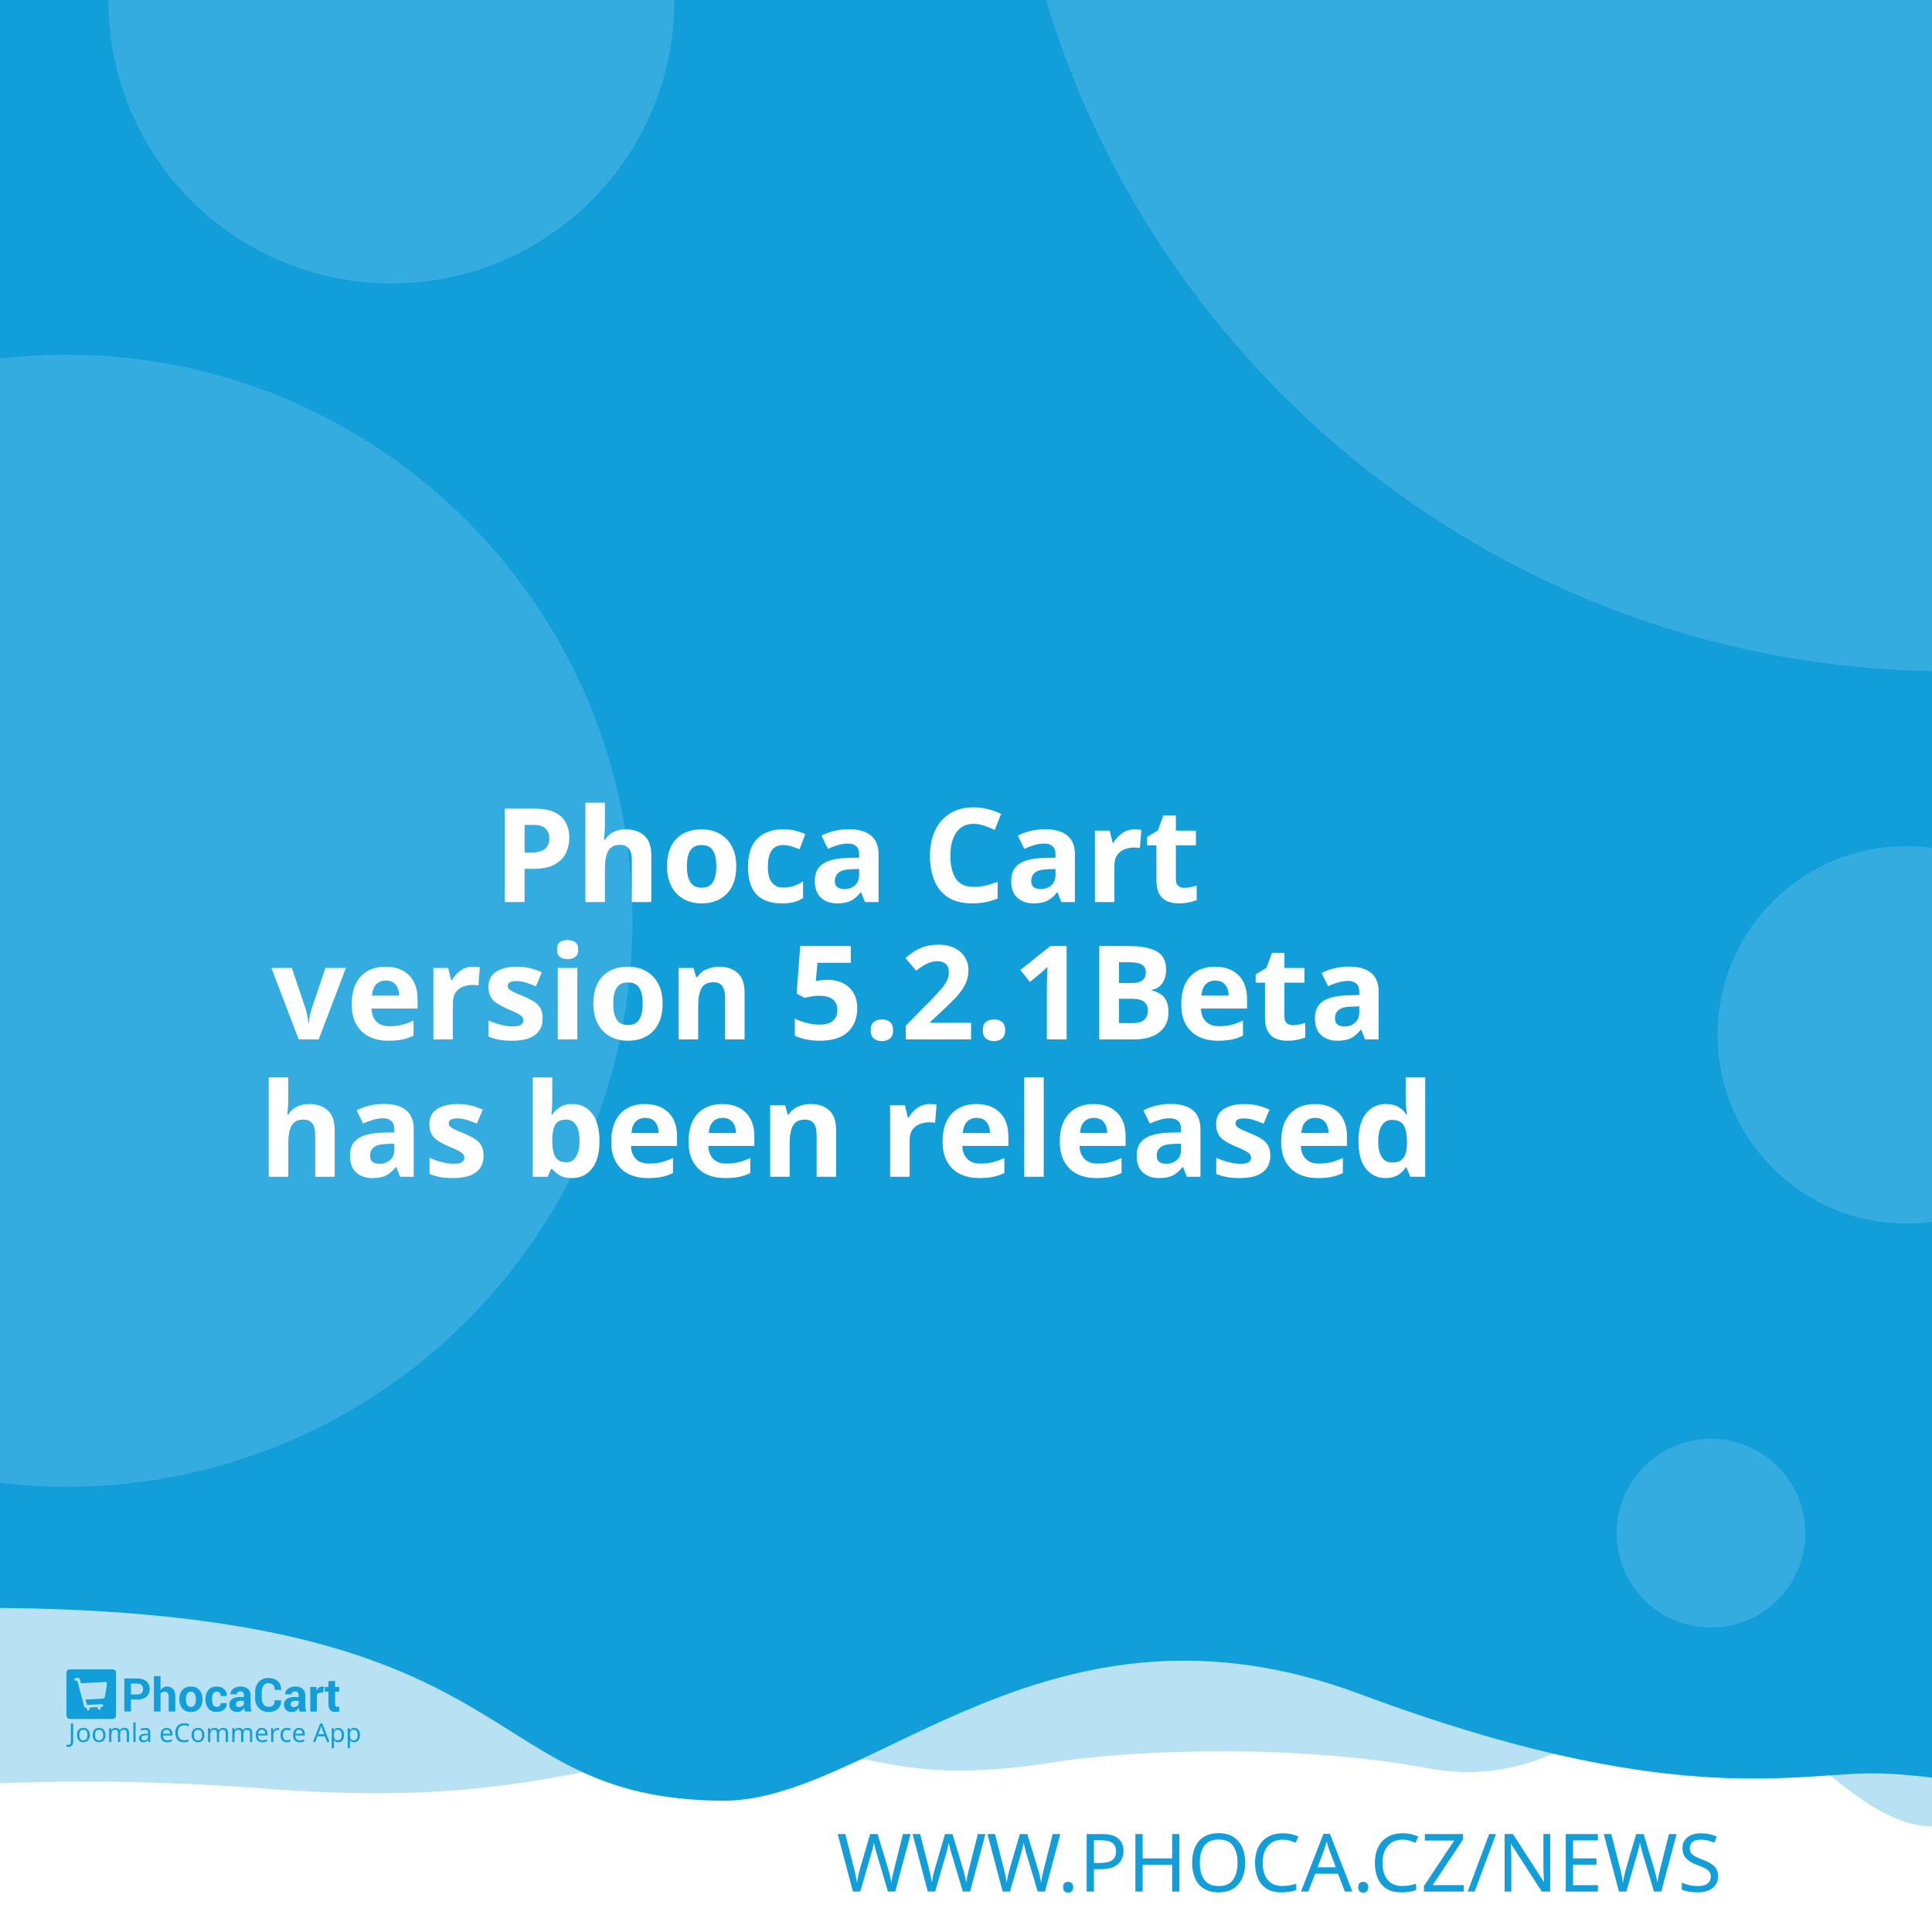
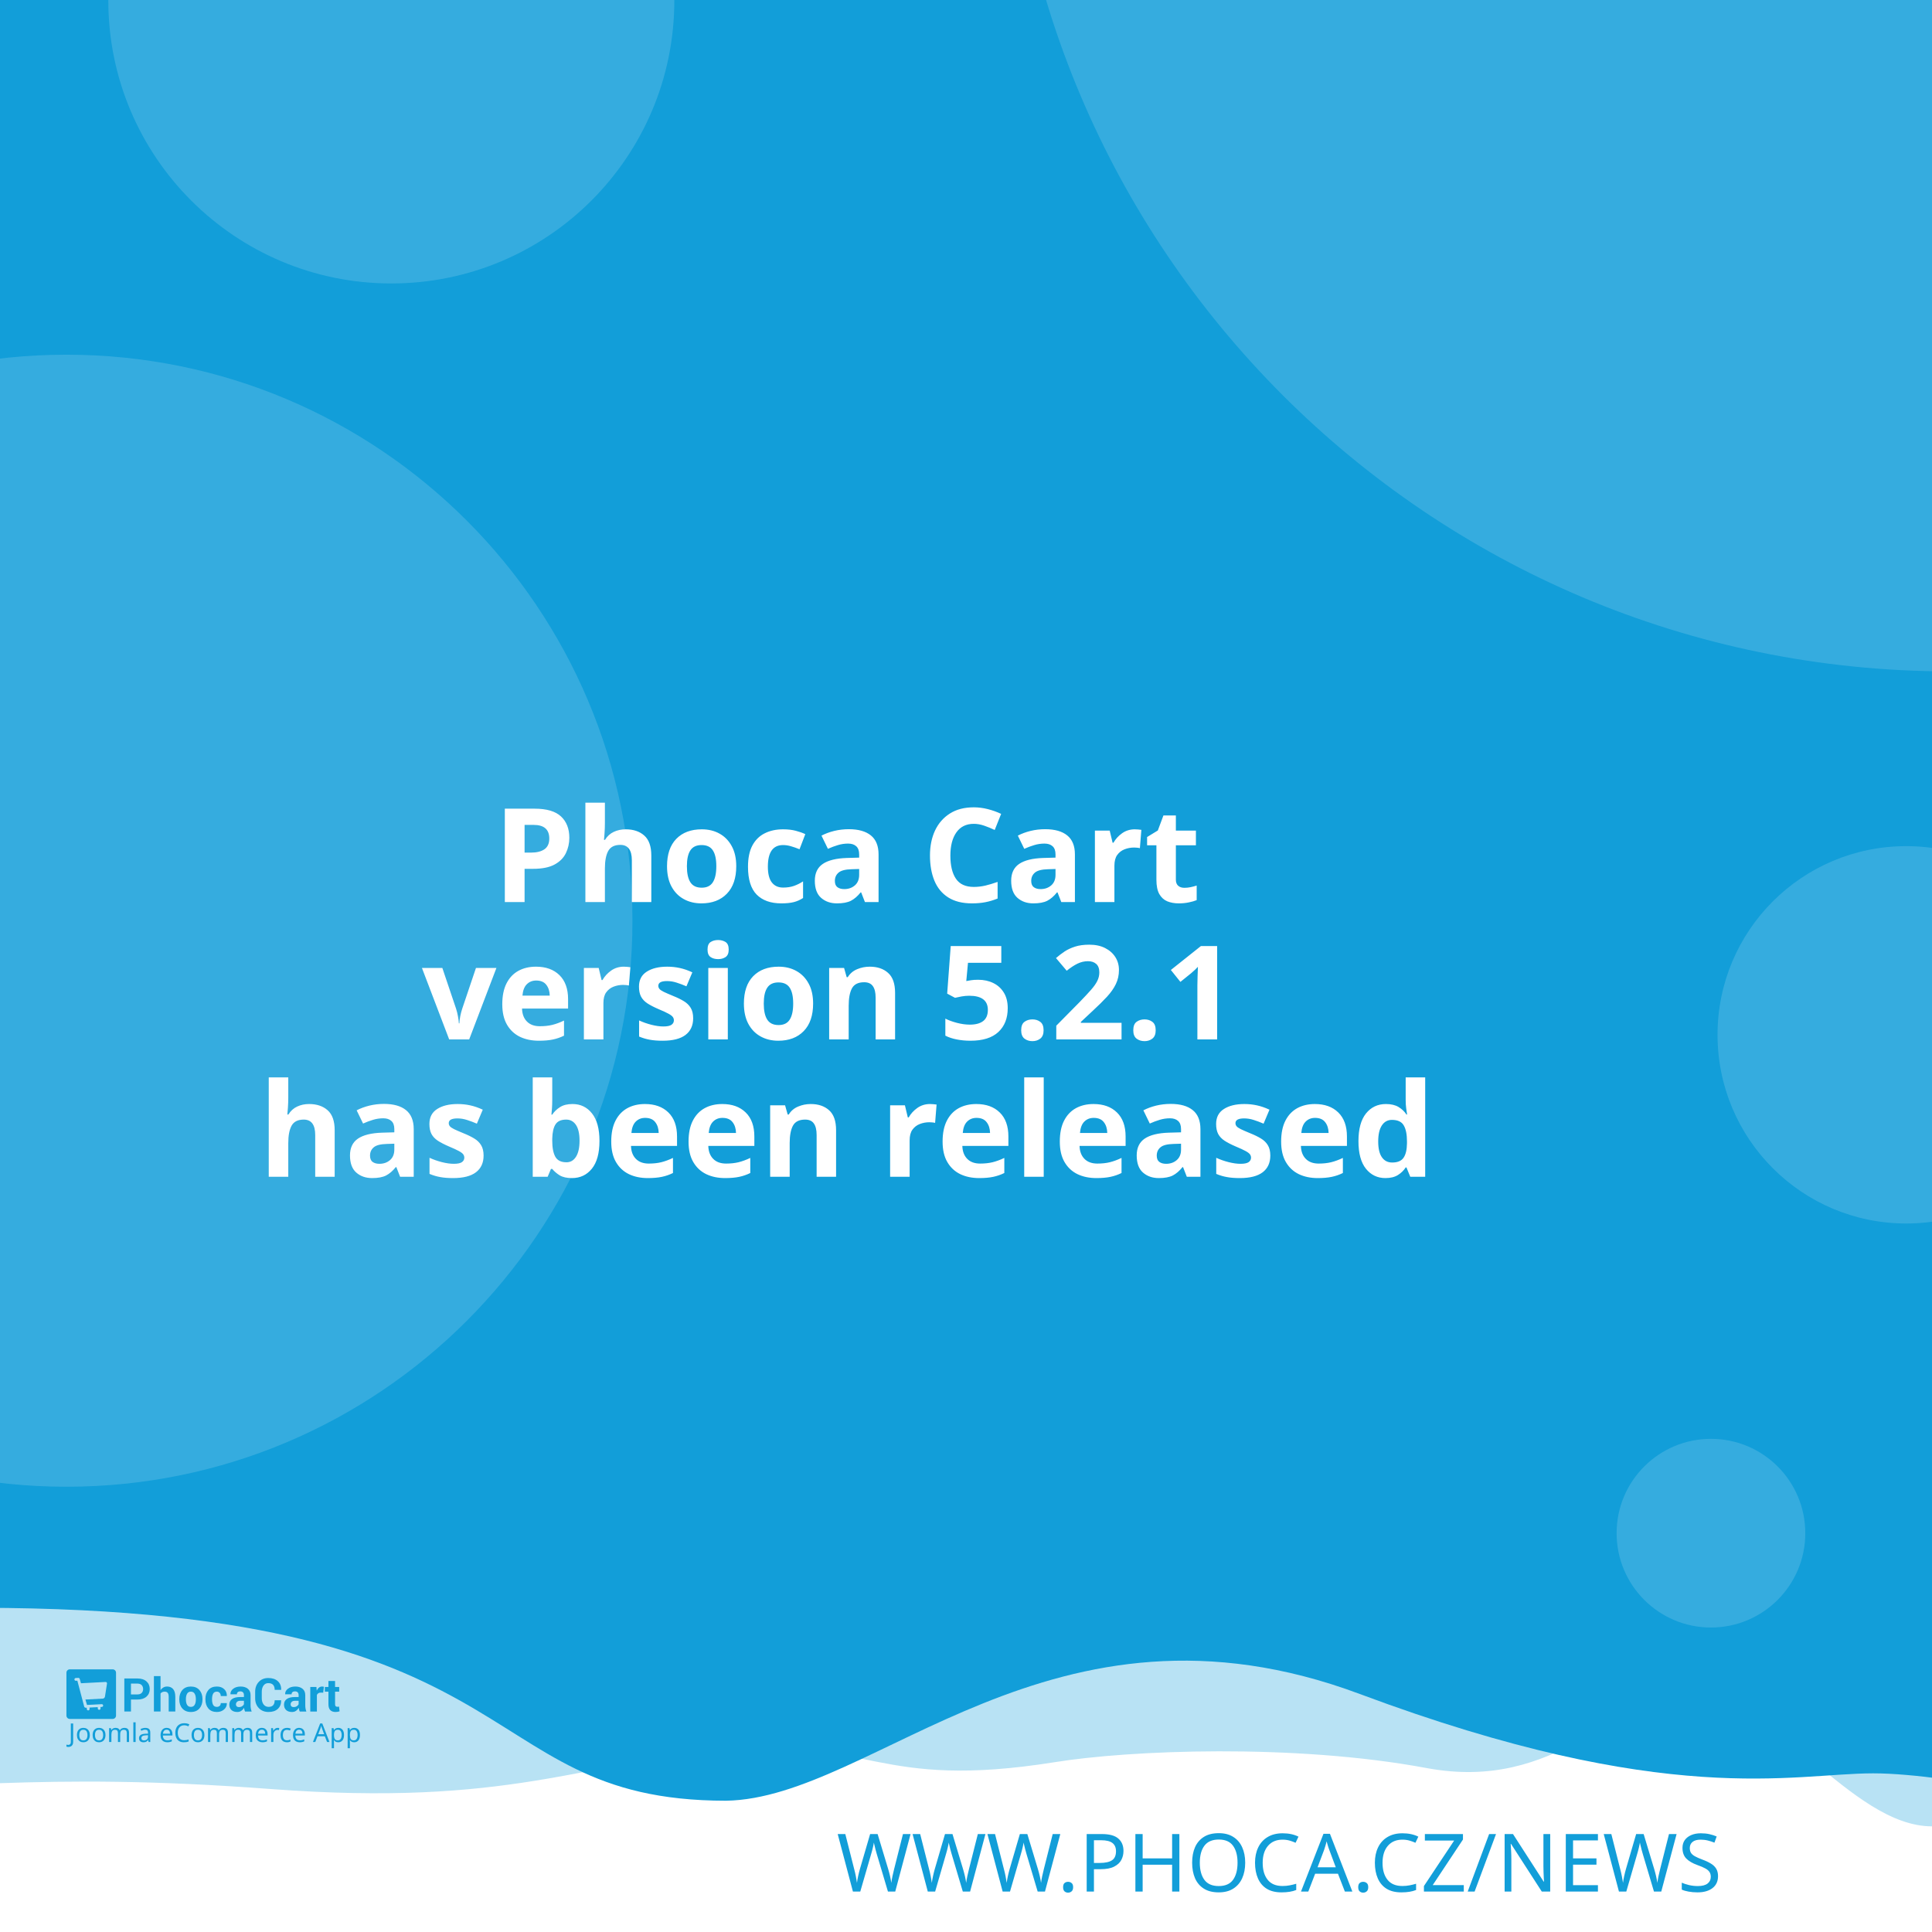
<svg xmlns="http://www.w3.org/2000/svg" width="512" height="512" viewBox="0 0 512 512" version="1.1" id="svg5">
  <defs id="defs2" />
  <g id="layer1">
    <path d="m -288.549,96.962 a 6.384,6.384 0 0 0 -6.384,6.384 v 81.087 a 6.384,6.384 0 0 0 6.384,6.384 h 81.083 a 6.384,6.384 0 0 0 6.384,-6.384 v -81.087 a 6.384,6.384 0 0 0 -6.384,-6.384 z m 16.084,16.188 c 0.591,-0.033 1.134,0.125 1.642,0.482 0.508,0.359 0.842,0.809 1.006,1.355 l 2.415,8.308 46.517,-2.44 c 0.829,-0.043 1.521,0.245 2.074,0.86 0.55,0.606 0.769,1.334 0.636,2.174 l -3.898,24.937 c -0.138,0.736 -0.57,1.497 -1.288,2.273 -0.719,0.787 -1.656,1.211 -2.797,1.272 l -32.861,1.721 3.038,10.253 27.775,-1.455 c 0.726,-0.04 1.351,0.178 1.887,0.648 0.523,0.483 0.803,1.086 0.844,1.812 0.038,0.726 -0.178,1.352 -0.648,1.887 -0.483,0.525 -1.086,0.806 -1.812,0.844 l -2.597,0.137 0.137,2.593 c 0.038,0.729 -0.178,1.356 -0.661,1.879 -0.472,0.535 -1.071,0.819 -1.8,0.856 -0.726,0.038 -1.353,-0.178 -1.879,-0.661 -0.535,-0.472 -0.814,-1.073 -0.852,-1.8 l -0.137,-2.593 -15.573,0.81 0.133,2.597 c 0.038,0.729 -0.176,1.356 -0.648,1.879 -0.483,0.535 -1.086,0.818 -1.812,0.856 -0.726,0.04 -1.352,-0.178 -1.887,-0.661 -0.525,-0.472 -0.806,-1.073 -0.844,-1.8 l -0.137,-2.597 -1.608,0.083 c -0.623,0.033 -1.193,-0.112 -1.721,-0.428 -0.515,-0.317 -0.883,-0.632 -1.11,-0.931 l -0.287,-0.507 -13.05,-49.343 -2.805,0.146 c -0.696,0.038 -1.312,-0.181 -1.858,-0.661 -0.545,-0.472 -0.835,-1.069 -0.873,-1.795 -0.038,-0.729 0.186,-1.353 0.682,-1.879 0.493,-0.535 1.083,-0.818 1.779,-0.856 z" style="fill:#ffffff;stroke-width:1;paint-order:stroke fill markers" id="path400" />
    <rect style="opacity:1;fill:#ffffff;stroke-width:5;stroke-linejoin:round;paint-order:stroke fill markers" id="rect723" width="512" height="512" x="0" y="0" />
    <path id="rect4460" style="opacity:0.3;fill:#129ed9;fill-opacity:1;stroke-width:5;stroke-linejoin:round;paint-order:stroke fill markers" d="M -256,4 H 768 v 480 c 0,0 -42.667,-10 -64,-10 -21.333,0 -42.408,10 -64,10 -21.592,0 -42.667,-10 -64,-10 -21.333,0 -42.408,10 -64,10 -21.592,0 -41.887,-34.701 -63.221,-34.701 -21.333,0 -35.645,25.795 -70.761,19.246 -35.116,-6.549 -78.862,-4.741 -98.515,-1.547 -47.289,7.533 -49.247,-6.724 -87.369,-3.311 -38.122,3.413 -56.921,15.193 -120.307,10.429 -63.387,-4.764 -84.091,0.698 -135.827,-0.116 -21.333,0 -42.408,10 -64,10 -21.592,0 -42.667,-10 -64,-10 -21.333,0 -64,10 -64,10 z" />
    <path id="rect4460-5" style="fill:#129ed9;fill-opacity:1;stroke-width:5;stroke-linejoin:round;paint-order:stroke fill markers" d="M -316,4.9999998e-7 H 708 V 480 c 0,0 -42.667,-10 -64,-10 -21.333,0 -42.408,10 -64,10 -21.592,0 -62.256,-10.048 -83.59,-10.048 -21.333,0 -54.449,9.448 -136.059,-21.03 -81.61,-30.478 -128.583,27.669 -167.971,28.291 -70.795,-0.042 -47.303,-54.288 -212.561,-50.983 C -185.439,429.534 -38.408,480 -60,480 c -21.592,0 -42.667,-10 -64,-10 -21.333,0 -42.408,10 -64,10 -21.592,0 -42.667,-10 -64,-10 -21.333,0 -64,10 -64,10 z" />
    <text xml:space="preserve" style="font-style:normal;font-weight:normal;font-size:21.333px;line-height:1.25;font-family:sans-serif;fill:#129ed9;fill-opacity:1;stroke:none" x="484.042" y="501.277" id="text2910-3-7">
      <tspan id="tspan2908-6-5" x="484.042" y="501.277" style="font-style:normal;font-variant:normal;font-weight:300;font-stretch:normal;font-size:21.333px;font-family:Montserrat;-inkscape-font-specification:'Montserrat Light';text-align:end;text-anchor:end;fill:#129ed9;fill-opacity:1">WWW.PHOCA.CZ/NEWS</tspan>
    </text>
    <text xml:space="preserve" style="font-style:normal;font-variant:normal;font-weight:600;font-stretch:normal;font-size:34.667px;line-height:1.05;font-family:Rubik;-inkscape-font-specification:'Rubik Semi-Bold';fill:#ffffff;fill-opacity:1;stroke:none" x="256" y="165" id="text11252">
      <tspan x="256" y="165" id="tspan403" style="text-align:center;text-anchor:middle" />
      <tspan x="256" y="202.659" style="font-size:34.667px;text-align:center;text-anchor:middle" id="tspan442" />
      <tspan x="256" y="239.059" style="font-size:34.667px;text-align:center;text-anchor:middle" id="tspan444">Phoca Cart</tspan>
-       <tspan x="256" y="275.459" id="tspan1992" style="font-size:34.667px;text-align:center;text-anchor:middle">version 5.2.1Beta
+       <tspan x="256" y="275.459" id="tspan1992" style="font-size:34.667px;text-align:center;text-anchor:middle">version 5.2.1
</tspan>
      <tspan x="256" y="311.859" id="tspan2906" style="font-size:34.667px;text-align:center;text-anchor:middle">has been released</tspan>
      <tspan x="256" y="348.259" id="tspan1994" style="font-size:34.667px" />
    </text>
    <circle style="opacity:0.15;fill:#ffffff;fill-opacity:1;stroke-width:5;stroke-linejoin:round;paint-order:stroke fill markers" id="path8376" cx="516.67" cy="-72.081" r="250" />
    <circle style="opacity:0.15;fill:#ffffff;fill-opacity:1;stroke-width:5;stroke-linejoin:round;paint-order:stroke fill markers" id="path8376-9" cx="17.604" cy="244" r="150" />
    <circle style="opacity:0.15;fill:#ffffff;fill-opacity:1;stroke-width:5;stroke-linejoin:round;paint-order:stroke fill markers" id="path8376-6" cx="103.704" cy="0.117" r="75" />
    <circle style="opacity:0.15;fill:#ffffff;fill-opacity:1;stroke-width:5;stroke-linejoin:round;paint-order:stroke fill markers" id="path8376-6-2" cx="505.168" cy="274.238" r="50" />
    <g id="g8950" transform="matrix(0.298069,0,0,0.298069,107.3348,335.2596)" style="fill:#129ed9;fill-opacity:1;stroke-width:3.355">
      <g id="g895" transform="translate(-301.0409,359.4151)" style="fill:#129ed9;fill-opacity:1;stroke-width:3.355">
        <g transform="matrix(1.3333,0,0,-1.3333,-75.59,850.15)" fill="#ffffff" image-rendering="optimizeQuality" id="g280" style="clip-rule:evenodd;fill:#129ed9;fill-opacity:1;stroke-width:8.934;shape-rendering:geometricPrecision">
          <path d="m 99.728,617.49 v -7.994 h -4.423 v 22.031 h 8.784 c 2.532,0 4.527,-0.646 5.979,-1.937 1.452,-1.291 2.181,-2.99 2.181,-5.097 0,-2.107 -0.729,-3.801 -2.181,-5.082 -1.452,-1.281 -3.446,-1.921 -5.979,-1.921 z m 0,3.408 h 4.361 c 1.23,0 2.165,0.336 2.801,1.002 0.635,0.671 0.951,1.523 0.951,2.561 0,1.059 -0.315,1.932 -0.946,2.623 -0.63,0.687 -1.566,1.033 -2.806,1.033 H 99.728 Z" id="path262" style="fill:#129ed9;fill-opacity:1;stroke-width:3.355" />
          <path d="m 119.45,623.79 c 0.517,0.749 1.147,1.327 1.891,1.746 0.749,0.418 1.576,0.63 2.485,0.63 1.705,0 3.043,-0.568 4.02,-1.704 0.971,-1.131 1.457,-2.887 1.457,-5.252 v -9.714 h -4.418 v 9.76 c 0,1.276 -0.227,2.174 -0.677,2.706 -0.445,0.532 -1.116,0.795 -2.005,0.795 -0.605,0 -1.137,-0.108 -1.602,-0.325 -0.465,-0.217 -0.847,-0.522 -1.152,-0.919 v -12.017 h -4.418 v 23.611 h 4.418 z" id="path264" style="fill:#129ed9;fill-opacity:1;stroke-width:3.355" />
          <path d="m 131.96,617.83 c 0,2.438 0.682,4.436 2.046,5.996 1.359,1.554 3.25,2.334 5.663,2.334 2.418,0 4.315,-0.774 5.689,-2.329 1.375,-1.549 2.062,-3.553 2.062,-6.001 v -0.32 c 0,-2.458 -0.687,-4.462 -2.051,-6.011 -1.369,-1.544 -3.261,-2.319 -5.674,-2.319 -2.418,0 -4.315,0.775 -5.684,2.319 -1.364,1.549 -2.051,3.553 -2.051,6.011 z m 4.408,-0.31 c 0,-1.487 0.264,-2.68 0.785,-3.584 0.527,-0.899 1.375,-1.348 2.542,-1.348 1.142,0 1.979,0.454 2.506,1.358 0.532,0.904 0.796,2.097 0.796,3.574 v 0.315 c 0,1.446 -0.269,2.629 -0.801,3.542 -0.537,0.914 -1.38,1.374 -2.527,1.374 -1.142,0 -1.979,-0.46 -2.506,-1.379 -0.532,-0.919 -0.796,-2.102 -0.796,-3.537 z" id="path266" style="fill:#129ed9;fill-opacity:1;stroke-width:3.355" />
          <path d="m 157.01,612.59 c 0.79,0 1.421,0.227 1.891,0.682 0.475,0.454 0.713,1.064 0.713,1.828 h 4.015 l 0.041,-0.093 c 0.041,-1.653 -0.579,-3.037 -1.871,-4.152 -1.287,-1.116 -2.883,-1.673 -4.79,-1.673 -2.439,0 -4.325,0.769 -5.648,2.314 -1.318,1.544 -1.979,3.522 -1.979,5.944 v 0.449 c 0,2.412 0.656,4.395 1.974,5.944 1.317,1.554 3.198,2.329 5.638,2.329 2.02,0 3.648,-0.573 4.883,-1.725 1.235,-1.151 1.835,-2.664 1.793,-4.539 l -0.031,-0.088 h -4.026 c 0,0.842 -0.233,1.544 -0.698,2.107 -0.46,0.558 -1.101,0.837 -1.922,0.837 -1.168,0 -1.995,-0.454 -2.475,-1.358 -0.476,-0.904 -0.718,-2.071 -0.718,-3.496 v -0.454 c 0,-1.456 0.243,-2.628 0.718,-3.522 0.48,-0.888 1.312,-1.332 2.491,-1.332" id="path268" style="fill:#129ed9;fill-opacity:1;stroke-width:3.355" />
          <path d="m 175.8,609.49 c -0.165,0.372 -0.305,0.764 -0.419,1.183 -0.119,0.413 -0.202,0.837 -0.248,1.27 -0.455,-0.8 -1.054,-1.456 -1.798,-1.978 -0.739,-0.521 -1.628,-0.785 -2.656,-0.785 -1.715,0 -3.038,0.439 -3.963,1.322 -0.93,0.883 -1.395,2.086 -1.395,3.604 0,1.606 0.62,2.845 1.855,3.729 1.235,0.883 3.038,1.322 5.41,1.322 h 2.47 v 1.301 c 0,0.785 -0.207,1.394 -0.62,1.828 -0.413,0.434 -1.023,0.651 -1.834,0.651 -0.713,0 -1.266,-0.175 -1.653,-0.522 -0.393,-0.346 -0.584,-0.826 -0.584,-1.446 l -4.268,0.016 -0.016,0.093 c -0.072,1.379 0.527,2.572 1.798,3.579 1.271,1.002 2.946,1.503 5.013,1.503 1.958,0 3.545,-0.496 4.769,-1.492 1.22,-0.992 1.829,-2.406 1.829,-4.24 v -6.76 c 0,-0.769 0.062,-1.492 0.176,-2.164 0.119,-0.676 0.299,-1.348 0.553,-2.014 z m -4.046,2.943 c 0.78,0 1.468,0.191 2.077,0.574 0.605,0.382 1.013,0.826 1.225,1.332 v 2.308 h -2.47 c -0.935,0 -1.648,-0.232 -2.134,-0.702 -0.481,-0.47 -0.724,-1.033 -0.724,-1.699 0,-0.542 0.181,-0.981 0.542,-1.312 0.367,-0.336 0.858,-0.501 1.483,-0.501" id="path270" style="fill:#129ed9;fill-opacity:1;stroke-width:3.355" />
          <path d="m 199.84,617.01 0.031,-0.088 c 0.041,-2.37 -0.682,-4.25 -2.17,-5.645 -1.488,-1.394 -3.555,-2.091 -6.201,-2.091 -2.656,0 -4.811,0.852 -6.464,2.556 -1.653,1.704 -2.486,3.894 -2.486,6.579 v 4.369 c 0,2.67 0.812,4.86 2.424,6.574 1.617,1.715 3.715,2.572 6.299,2.572 2.723,0 4.852,-0.697 6.386,-2.097 1.535,-1.399 2.284,-3.305 2.243,-5.717 l -0.031,-0.088 h -4.299 c 0,1.451 -0.346,2.561 -1.044,3.336 -0.698,0.769 -1.783,1.157 -3.255,1.157 -1.323,0 -2.372,-0.537 -3.147,-1.606 -0.78,-1.074 -1.168,-2.438 -1.168,-4.1 v -4.39 c 0,-1.683 0.408,-3.057 1.225,-4.131 0.822,-1.069 1.922,-1.606 3.317,-1.606 1.38,0 2.403,0.372 3.064,1.11 0.661,0.744 0.992,1.844 0.992,3.305 z" id="path272" style="fill:#129ed9;fill-opacity:1;stroke-width:3.355" />
          <path d="m 212.27,609.49 c -0.165,0.372 -0.305,0.764 -0.419,1.183 -0.119,0.413 -0.202,0.837 -0.248,1.27 -0.455,-0.8 -1.054,-1.456 -1.798,-1.978 -0.739,-0.521 -1.628,-0.785 -2.656,-0.785 -1.716,0 -3.038,0.439 -3.963,1.322 -0.93,0.883 -1.395,2.086 -1.395,3.604 0,1.606 0.62,2.845 1.855,3.729 1.235,0.883 3.039,1.322 5.41,1.322 h 2.47 v 1.301 c 0,0.785 -0.207,1.394 -0.62,1.828 -0.413,0.434 -1.023,0.651 -1.834,0.651 -0.713,0 -1.266,-0.175 -1.654,-0.522 -0.393,-0.346 -0.584,-0.826 -0.584,-1.446 l -4.268,0.016 -0.016,0.093 c -0.072,1.379 0.527,2.572 1.798,3.579 1.271,1.002 2.945,1.503 5.013,1.503 1.958,0 3.545,-0.496 4.769,-1.492 1.22,-0.992 1.829,-2.406 1.829,-4.24 v -6.76 c 0,-0.769 0.062,-1.492 0.176,-2.164 0.119,-0.676 0.3,-1.348 0.553,-2.014 z m -4.046,2.943 c 0.78,0 1.468,0.191 2.077,0.574 0.605,0.382 1.013,0.826 1.224,1.332 v 2.308 h -2.47 c -0.935,0 -1.649,-0.232 -2.134,-0.702 -0.481,-0.47 -0.723,-1.033 -0.723,-1.699 0,-0.542 0.181,-0.981 0.542,-1.312 0.367,-0.336 0.858,-0.501 1.483,-0.501" id="path274" style="fill:#129ed9;fill-opacity:1;stroke-width:3.355" />
          <path d="m 227.92,622.06 -1.617,0.046 c -0.656,0 -1.199,-0.134 -1.623,-0.408 -0.423,-0.274 -0.744,-0.656 -0.966,-1.152 v -11.052 h -4.408 v 16.36 h 4.103 l 0.196,-2.422 c 0.382,0.857 0.883,1.528 1.494,2.009 0.61,0.48 1.312,0.723 2.108,0.723 0.223,0 0.429,-0.015 0.615,-0.052 0.186,-0.036 0.377,-0.077 0.568,-0.129 z" id="path276" style="fill:#129ed9;fill-opacity:1;stroke-width:3.355" />
          <path d="m 235.83,629.86 v -4.007 h 2.754 v -3.099 H 235.83 v -8.33 c 0,-0.635 0.129,-1.09 0.393,-1.363 0.263,-0.274 0.615,-0.408 1.059,-0.408 0.232,0 0.434,0.01 0.599,0.036 0.166,0.026 0.362,0.072 0.579,0.129 l 0.383,-3.181 c -0.445,-0.155 -0.878,-0.268 -1.302,-0.341 -0.424,-0.078 -0.884,-0.114 -1.38,-0.114 -1.524,0 -2.697,0.418 -3.519,1.255 -0.822,0.837 -1.235,2.159 -1.235,3.977 v 8.34 h -2.392 v 3.099 h 2.392 v 4.007 z" id="path278" style="fill:#129ed9;fill-opacity:1;stroke-width:3.355" />
        </g>
        <g fill="#ffffff" fill-rule="evenodd" image-rendering="optimizeQuality" stroke-width="1.934" aria-label="Joomla eCommerce App" id="g318" style="clip-rule:evenodd;fill:#129ed9;fill-opacity:1;shape-rendering:geometricPrecision">
          <path d="M 1.704,69 Q 1.151,69 0.736,68.908 0.321,68.839 -0.002,68.7 v -1.752 q 0.369,0.092 0.784,0.161 0.415,0.069 0.876,0.069 0.576,0 1.083,-0.231 0.53,-0.231 0.853,-0.807 0.323,-0.576 0.323,-1.614 v -16.368 h 2.075 v 16.206 q 0,2.374 -1.176,3.504 -1.176,1.13 -3.112,1.13 z" id="path282" style="fill:#129ed9;fill-opacity:1;stroke-width:1.934" />
          <path d="m 20.792,58.419 q 0,3.066 -1.568,4.749 -1.545,1.683 -4.196,1.683 -1.637,0 -2.928,-0.738 -1.268,-0.761 -2.006,-2.19 -0.738,-1.452 -0.738,-3.504 0,-3.066 1.545,-4.726 1.545,-1.66 4.196,-1.66 1.683,0 2.951,0.761 1.291,0.738 2.006,2.167 0.738,1.406 0.738,3.458 z m -9.336,0 q 0,2.19 0.853,3.481 0.876,1.268 2.766,1.268 1.867,0 2.743,-1.268 0.876,-1.291 0.876,-3.481 0,-2.19 -0.876,-3.435 -0.876,-1.245 -2.766,-1.245 -1.89,0 -2.743,1.245 -0.853,1.245 -0.853,3.435 z" id="path284" style="fill:#129ed9;fill-opacity:1;stroke-width:1.934" />
          <path d="m 34.739,58.419 q 0,3.066 -1.568,4.749 -1.545,1.683 -4.196,1.683 -1.637,0 -2.928,-0.738 -1.268,-0.761 -2.006,-2.19 -0.738,-1.452 -0.738,-3.504 0,-3.066 1.545,-4.726 1.545,-1.66 4.196,-1.66 1.683,0 2.951,0.761 1.291,0.738 2.006,2.167 0.738,1.406 0.738,3.458 z m -9.336,0 q 0,2.19 0.853,3.481 0.876,1.268 2.766,1.268 1.867,0 2.743,-1.268 0.876,-1.291 0.876,-3.481 0,-2.19 -0.876,-3.435 -0.876,-1.245 -2.766,-1.245 -1.89,0 -2.743,1.245 -0.853,1.245 -0.853,3.435 z" id="path286" style="fill:#129ed9;fill-opacity:1;stroke-width:1.934" />
          <path d="m 51.499,52.033 q 2.098,0 3.135,1.083 1.037,1.06 1.037,3.458 V 64.62 H 53.666 v -7.953 q 0,-2.928 -2.513,-2.928 -1.798,0 -2.582,1.037 -0.761,1.037 -0.761,3.02 V 64.62 h -2.006 v -7.953 q 0,-2.928 -2.536,-2.928 -1.867,0 -2.582,1.153 -0.715,1.153 -0.715,3.32 v 6.409 h -2.029 v -12.356 h 1.637 l 0.3,1.683 h 0.115 q 0.576,-0.968 1.545,-1.429 0.991,-0.484 2.098,-0.484 2.905,0 3.781,2.075 h 0.115 q 0.622,-1.06 1.683,-1.568 1.083,-0.507 2.282,-0.507 z" id="path288" style="fill:#129ed9;fill-opacity:1;stroke-width:1.934" />
          <path d="M 61.527,64.62 H 59.498 V 47.1 h 2.029 z" id="path290" style="fill:#129ed9;fill-opacity:1;stroke-width:1.934" />
          <path d="m 70.126,52.056 q 2.259,0 3.343,0.991 1.083,0.991 1.083,3.158 v 8.414 h -1.475 l -0.392,-1.752 h -0.092 q -0.807,1.014 -1.706,1.498 -0.876,0.484 -2.444,0.484 -1.683,0 -2.789,-0.876 -1.107,-0.899 -1.107,-2.789 0,-1.844 1.452,-2.836 1.452,-1.014 4.472,-1.107 l 2.098,-0.069 v -0.738 q 0,-1.545 -0.669,-2.144 -0.669,-0.599 -1.89,-0.599 -0.968,0 -1.844,0.3 -0.876,0.277 -1.637,0.645 l -0.622,-1.522 q 0.807,-0.438 1.913,-0.738 1.107,-0.323 2.305,-0.323 z m 0.599,6.593 q -2.305,0.092 -3.204,0.738 -0.876,0.645 -0.876,1.821 0,1.037 0.622,1.522 0.645,0.484 1.637,0.484 1.568,0 2.605,-0.853 1.037,-0.876 1.037,-2.674 v -1.107 z" id="path292" style="fill:#129ed9;fill-opacity:1;stroke-width:1.934" />
          <path d="m 89.144,52.033 q 1.591,0 2.72,0.692 1.153,0.692 1.752,1.96 0.622,1.245 0.622,2.928 v 1.222 h -8.46 q 0.046,2.098 1.06,3.204 1.037,1.083 2.882,1.083 1.176,0 2.075,-0.207 0.922,-0.231 1.89,-0.645 v 1.775 q -0.945,0.415 -1.867,0.599 -0.922,0.207 -2.19,0.207 -1.752,0 -3.112,-0.715 -1.337,-0.715 -2.098,-2.121 -0.738,-1.429 -0.738,-3.481 0,-2.029 0.669,-3.481 0.692,-1.452 1.913,-2.236 1.245,-0.784 2.882,-0.784 z m -0.023,1.66 q -1.452,0 -2.305,0.945 -0.83,0.922 -0.991,2.582 h 6.293 q -0.023,-1.568 -0.738,-2.536 -0.715,-0.991 -2.259,-0.991 z" id="path294" style="fill:#129ed9;fill-opacity:1;stroke-width:1.934" />
          <path d="m 104.71,49.751 q -2.651,0 -4.173,1.775 -1.522,1.775 -1.522,4.864 0,3.066 1.406,4.864 1.429,1.775 4.265,1.775 1.083,0 2.052,-0.184 0.968,-0.184 1.89,-0.461 v 1.798 q -0.922,0.346 -1.913,0.507 -0.968,0.161 -2.328,0.161 -2.513,0 -4.196,-1.037 -1.683,-1.037 -2.536,-2.951 -0.83,-1.913 -0.83,-4.495 0,-2.49 0.899,-4.38 0.922,-1.913 2.697,-2.974 1.775,-1.083 4.311,-1.083 2.605,0 4.541,0.968 l -0.83,1.752 q -0.761,-0.346 -1.706,-0.622 -0.922,-0.277 -2.029,-0.277 z" id="path296" style="fill:#129ed9;fill-opacity:1;stroke-width:1.934" />
          <path d="m 122.69,58.419 q 0,3.066 -1.568,4.749 -1.545,1.683 -4.196,1.683 -1.637,0 -2.928,-0.738 -1.268,-0.761 -2.006,-2.19 -0.738,-1.452 -0.738,-3.504 0,-3.066 1.545,-4.726 1.545,-1.66 4.196,-1.66 1.683,0 2.951,0.761 1.291,0.738 2.006,2.167 0.738,1.406 0.738,3.458 z m -9.336,0 q 0,2.19 0.853,3.481 0.876,1.268 2.766,1.268 1.867,0 2.743,-1.268 0.876,-1.291 0.876,-3.481 0,-2.19 -0.876,-3.435 -0.876,-1.245 -2.766,-1.245 -1.89,0 -2.743,1.245 -0.853,1.245 -0.853,3.435 z" id="path298" style="fill:#129ed9;fill-opacity:1;stroke-width:1.934" />
          <path d="m 139.45,52.033 q 2.098,0 3.135,1.083 1.037,1.06 1.037,3.458 V 64.62 h -2.006 v -7.953 q 0,-2.928 -2.513,-2.928 -1.798,0 -2.582,1.037 -0.761,1.037 -0.761,3.02 V 64.62 h -2.006 v -7.953 q 0,-2.928 -2.536,-2.928 -1.867,0 -2.582,1.153 -0.715,1.153 -0.715,3.32 v 6.409 h -2.029 v -12.356 h 1.637 l 0.3,1.683 h 0.115 q 0.576,-0.968 1.545,-1.429 0.991,-0.484 2.098,-0.484 2.905,0 3.781,2.075 h 0.115 q 0.622,-1.06 1.683,-1.568 1.083,-0.507 2.282,-0.507 z" id="path300" style="fill:#129ed9;fill-opacity:1;stroke-width:1.934" />
          <path d="m 161,52.033 q 2.098,0 3.135,1.083 1.037,1.06 1.037,3.458 V 64.62 h -2.006 v -7.953 q 0,-2.928 -2.513,-2.928 -1.798,0 -2.582,1.037 -0.761,1.037 -0.761,3.02 V 64.62 h -2.006 v -7.953 q 0,-2.928 -2.536,-2.928 -1.867,0 -2.582,1.153 -0.715,1.153 -0.715,3.32 v 6.409 h -2.029 v -12.356 h 1.637 l 0.3,1.683 h 0.115 q 0.576,-0.968 1.545,-1.429 0.991,-0.484 2.098,-0.484 2.905,0 3.781,2.075 h 0.115 q 0.622,-1.06 1.683,-1.568 1.083,-0.507 2.282,-0.507 z" id="path302" style="fill:#129ed9;fill-opacity:1;stroke-width:1.934" />
          <path d="m 173.77,52.033 q 1.591,0 2.72,0.692 1.153,0.692 1.752,1.96 0.622,1.245 0.622,2.928 v 1.222 h -8.46 q 0.046,2.098 1.06,3.204 1.037,1.083 2.882,1.083 1.176,0 2.075,-0.207 0.922,-0.231 1.89,-0.645 v 1.775 q -0.945,0.415 -1.867,0.599 -0.922,0.207 -2.19,0.207 -1.752,0 -3.112,-0.715 -1.337,-0.715 -2.098,-2.121 -0.738,-1.429 -0.738,-3.481 0,-2.029 0.669,-3.481 0.692,-1.452 1.913,-2.236 1.245,-0.784 2.882,-0.784 z m -0.023,1.66 q -1.452,0 -2.305,0.945 -0.83,0.922 -0.991,2.582 h 6.293 q -0.023,-1.568 -0.738,-2.536 -0.715,-0.991 -2.259,-0.991 z" id="path304" style="fill:#129ed9;fill-opacity:1;stroke-width:1.934" />
          <path d="m 187.76,52.033 q 0.346,0 0.738,0.046 0.415,0.023 0.715,0.092 l -0.254,1.867 q -0.3,-0.069 -0.669,-0.115 -0.346,-0.046 -0.669,-0.046 -0.945,0 -1.775,0.53 -0.83,0.507 -1.337,1.452 -0.484,0.922 -0.484,2.167 v 6.593 h -2.029 v -12.356 h 1.66 l 0.231,2.259 h 0.092 q 0.599,-1.014 1.545,-1.752 0.945,-0.738 2.236,-0.738 z" id="path306" style="fill:#129ed9;fill-opacity:1;stroke-width:1.934" />
          <path d="m 196.02,64.851 q -1.637,0 -2.928,-0.669 -1.268,-0.669 -2.006,-2.075 -0.715,-1.406 -0.715,-3.596 0,-2.282 0.761,-3.712 0.761,-1.429 2.052,-2.098 1.314,-0.669 2.974,-0.669 0.945,0 1.821,0.207 0.876,0.184 1.429,0.461 l -0.622,1.683 q -0.553,-0.207 -1.291,-0.392 -0.738,-0.184 -1.383,-0.184 -3.642,0 -3.642,4.68 0,2.236 0.876,3.435 0.899,1.176 2.651,1.176 1.014,0 1.775,-0.207 0.784,-0.207 1.429,-0.507 v 1.798 q -0.622,0.323 -1.383,0.484 -0.738,0.184 -1.798,0.184 z" id="path308" style="fill:#129ed9;fill-opacity:1;stroke-width:1.934" />
          <path d="m 206.9,52.033 q 1.591,0 2.72,0.692 1.153,0.692 1.752,1.96 0.622,1.245 0.622,2.928 v 1.222 h -8.46 q 0.046,2.098 1.06,3.204 1.037,1.083 2.882,1.083 1.176,0 2.075,-0.207 0.922,-0.231 1.89,-0.645 v 1.775 q -0.945,0.415 -1.867,0.599 -0.922,0.207 -2.19,0.207 -1.752,0 -3.112,-0.715 -1.337,-0.715 -2.098,-2.121 -0.738,-1.429 -0.738,-3.481 0,-2.029 0.669,-3.481 0.692,-1.452 1.913,-2.236 1.245,-0.784 2.882,-0.784 z m -0.023,1.66 q -1.452,0 -2.305,0.945 -0.83,0.922 -0.991,2.582 h 6.293 q -0.023,-1.568 -0.738,-2.536 -0.715,-0.991 -2.259,-0.991 z" id="path310" style="fill:#129ed9;fill-opacity:1;stroke-width:1.934" />
          <path d="m 231.73,64.62 -1.983,-5.095 h -6.524 l -1.96,5.095 h -2.098 l 6.432,-16.529 h 1.867 l 6.409,16.529 z m -4.449,-11.918 q -0.069,-0.184 -0.231,-0.669 -0.161,-0.484 -0.323,-0.991 -0.138,-0.53 -0.231,-0.807 -0.161,0.715 -0.369,1.406 -0.207,0.669 -0.346,1.06 l -1.867,4.979 h 5.21 z" id="path312" style="fill:#129ed9;fill-opacity:1;stroke-width:1.934" />
          <path d="m 241.73,52.033 q 2.282,0 3.665,1.591 1.406,1.591 1.406,4.795 0,3.158 -1.406,4.795 -1.383,1.637 -3.688,1.637 -1.429,0 -2.374,-0.53 -0.922,-0.553 -1.452,-1.268 h -0.138 q 0.046,0.392 0.092,0.991 0.046,0.599 0.046,1.037 v 5.072 h -2.029 v -17.889 h 1.66 l 0.277,1.683 h 0.092 q 0.553,-0.807 1.452,-1.36 0.899,-0.553 2.397,-0.553 z m -0.369,1.706 q -1.89,0 -2.674,1.06 -0.761,1.06 -0.807,3.227 v 0.392 q 0,2.282 0.738,3.527 0.761,1.222 2.789,1.222 1.13,0 1.844,-0.622 0.738,-0.622 1.083,-1.683 0.369,-1.083 0.369,-2.467 0,-2.121 -0.83,-3.389 -0.807,-1.268 -2.513,-1.268 z" id="path314" style="fill:#129ed9;fill-opacity:1;stroke-width:1.934" />
          <path d="m 255.91,52.033 q 2.282,0 3.665,1.591 1.406,1.591 1.406,4.795 0,3.158 -1.406,4.795 -1.383,1.637 -3.688,1.637 -1.429,0 -2.374,-0.53 -0.922,-0.553 -1.452,-1.268 h -0.138 q 0.046,0.392 0.092,0.991 0.046,0.599 0.046,1.037 v 5.072 h -2.029 v -17.889 h 1.66 l 0.277,1.683 h 0.092 q 0.553,-0.807 1.452,-1.36 0.899,-0.553 2.397,-0.553 z m -0.369,1.706 q -1.89,0 -2.674,1.06 -0.761,1.06 -0.807,3.227 v 0.392 q 0,2.282 0.738,3.527 0.761,1.222 2.789,1.222 1.13,0 1.844,-0.622 0.738,-0.622 1.083,-1.683 0.369,-1.083 0.369,-2.467 0,-2.121 -0.83,-3.389 -0.807,-1.268 -2.513,-1.268 z" id="path316" style="fill:#129ed9;fill-opacity:1;stroke-width:1.934" />
        </g>
        <path d="M 3,0 A 3,3 0 0 0 0,3 v 38.107 a 3,3 0 0 0 3,3 h 38.105 a 3,3 0 0 0 3,-3 V 3 a 3,3 0 0 0 -3,-3 z m 7.559,7.607 c 0.278,-0.015 0.533,0.059 0.771,0.227 0.239,0.169 0.396,0.38 0.473,0.637 l 1.135,3.904 21.861,-1.147 c 0.39,-0.02 0.715,0.115 0.975,0.404 0.259,0.285 0.361,0.627 0.299,1.022 l -1.832,11.719 c -0.065,0.346 -0.268,0.703 -0.605,1.068 -0.338,0.37 -0.778,0.569 -1.315,0.598 l -15.443,0.809 1.428,4.818 13.053,-0.684 c 0.341,-0.019 0.635,0.084 0.887,0.305 0.246,0.227 0.378,0.51 0.396,0.852 0.018,0.341 -0.084,0.635 -0.305,0.887 -0.227,0.247 -0.51,0.379 -0.852,0.396 l -1.221,0.064 0.064,1.219 c 0.018,0.343 -0.084,0.637 -0.311,0.883 -0.222,0.252 -0.503,0.385 -0.846,0.402 -0.341,0.018 -0.636,-0.084 -0.883,-0.311 -0.252,-0.222 -0.383,-0.504 -0.4,-0.846 l -0.064,-1.219 -7.318,0.381 0.062,1.221 c 0.018,0.343 -0.083,0.637 -0.305,0.883 -0.227,0.252 -0.51,0.384 -0.852,0.402 -0.341,0.019 -0.635,-0.084 -0.887,-0.311 -0.247,-0.222 -0.379,-0.504 -0.396,-0.846 l -0.064,-1.221 -0.756,0.039 c -0.293,0.015 -0.561,-0.052 -0.809,-0.201 -0.242,-0.149 -0.415,-0.297 -0.521,-0.438 l -0.135,-0.238 -6.133,-23.189 -1.318,0.068 C 8.066,10.184 7.776,10.082 7.52,9.856 7.263,9.634 7.127,9.354 7.11,9.012 7.092,8.67 7.197,8.377 7.43,8.13 7.661,7.878 7.939,7.745 8.266,7.727 Z" fill="#ffffff" style="fill:#129ed9;fill-opacity:1;stroke-width:8.934;paint-order:stroke fill markers" id="path334" />
      </g>
    </g>
    <circle style="opacity:0.15;fill:#ffffff;fill-opacity:1;stroke-width:5;stroke-linejoin:round;paint-order:stroke fill markers" id="path8376-6-2-1" cx="453.421" cy="406.309" r="25" />
  </g>
</svg>
